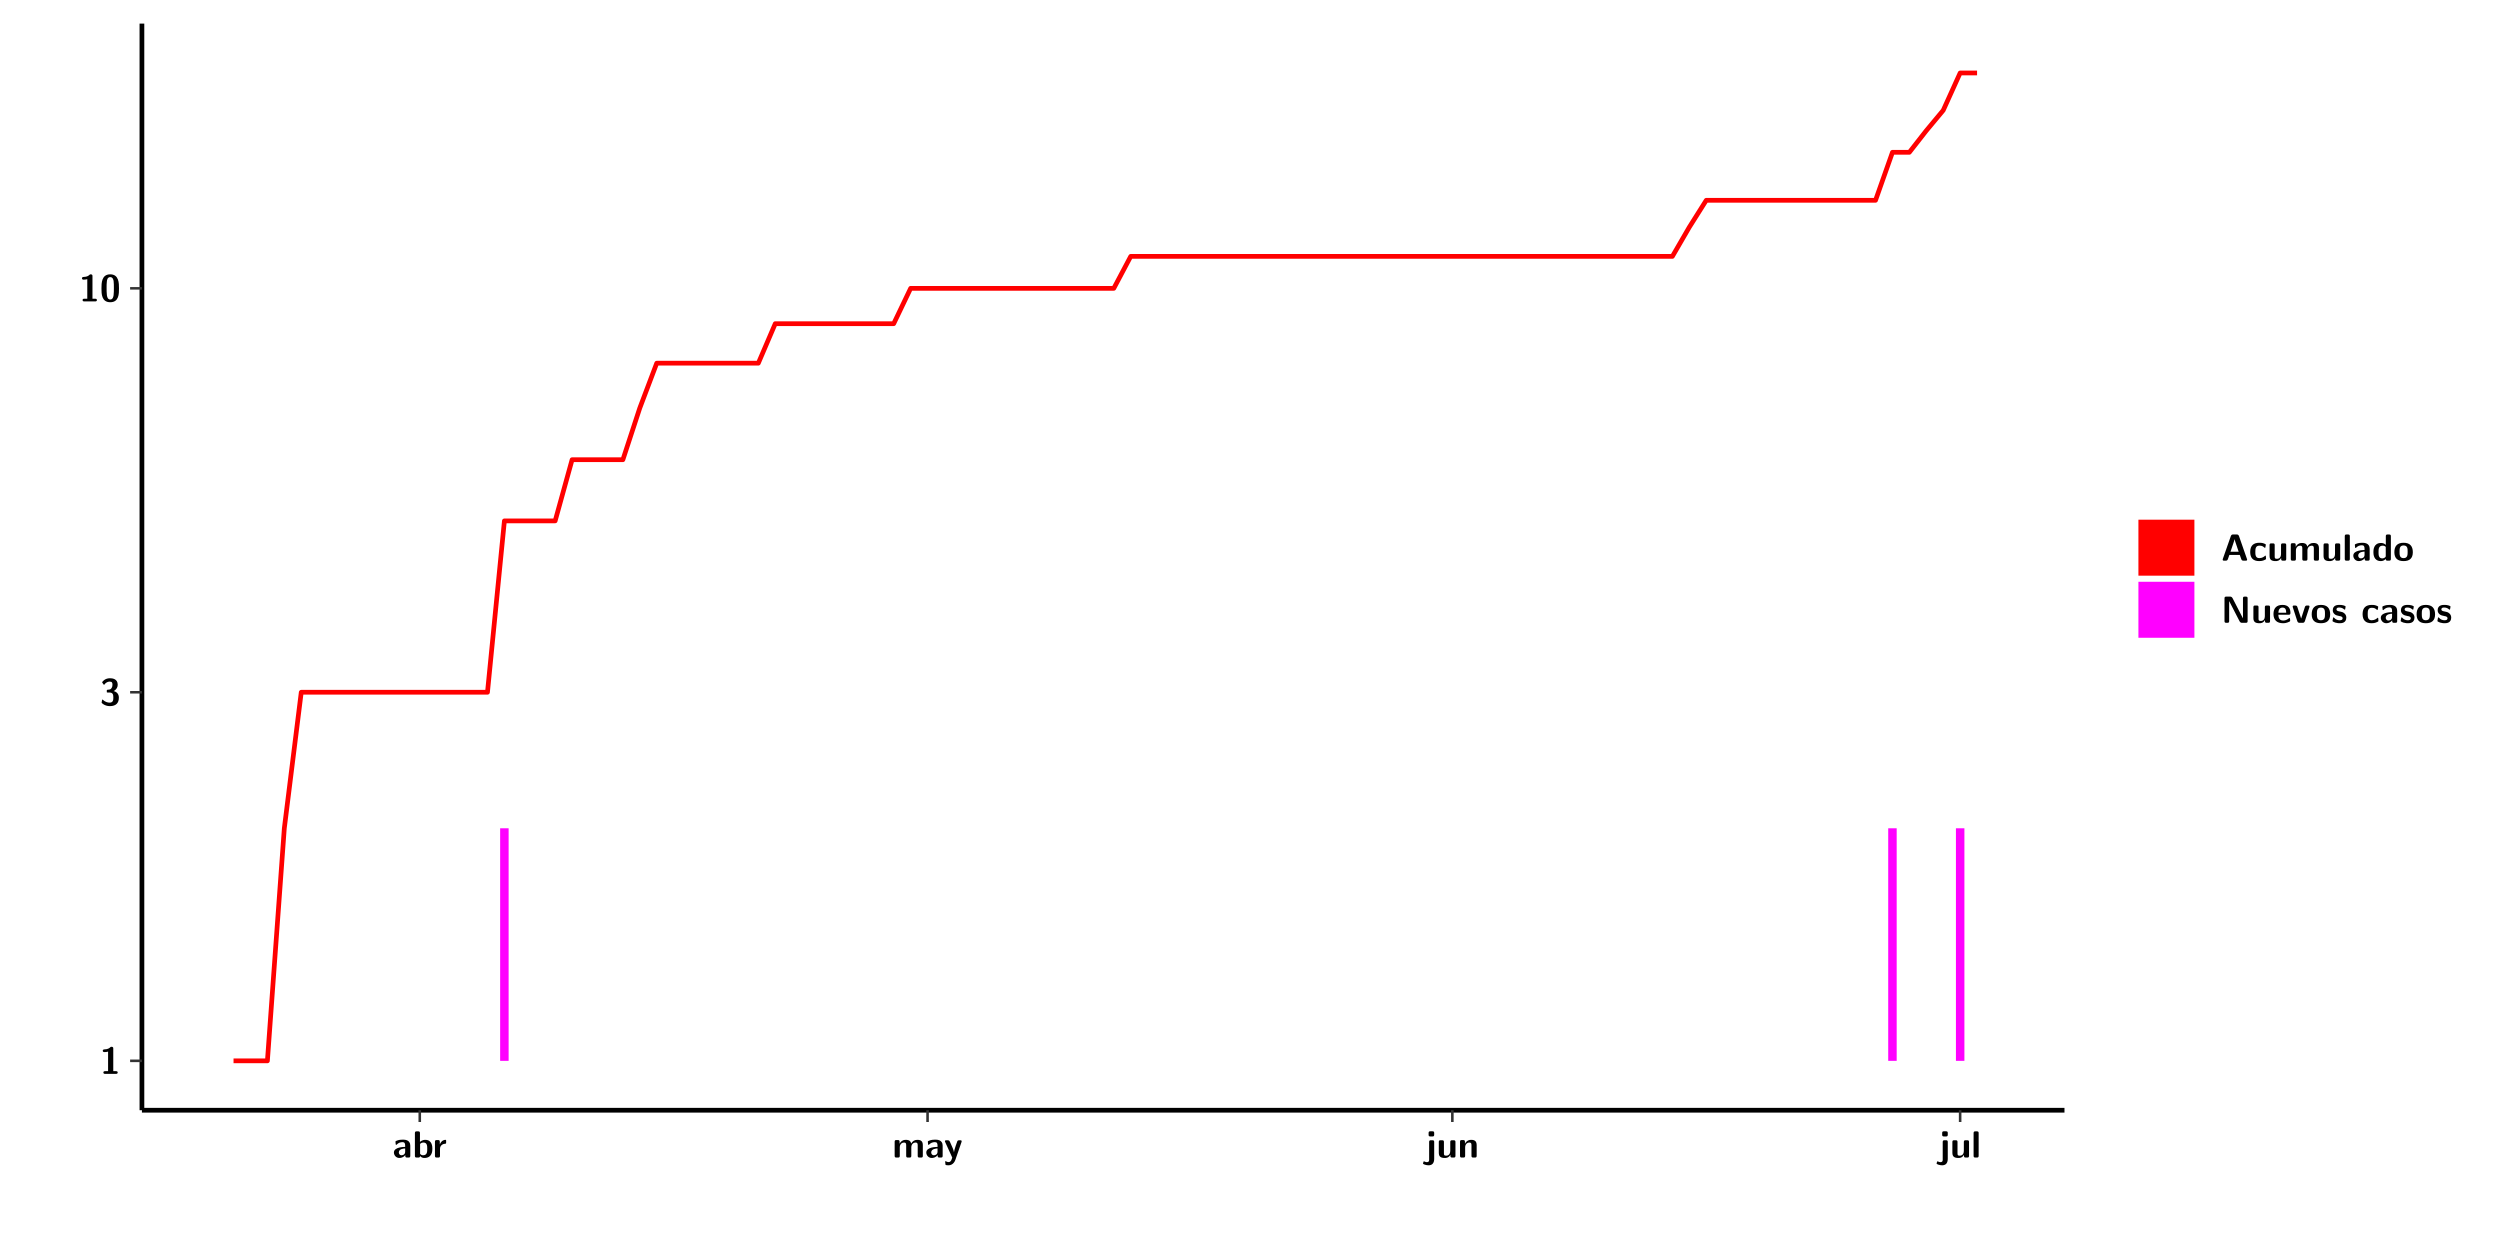
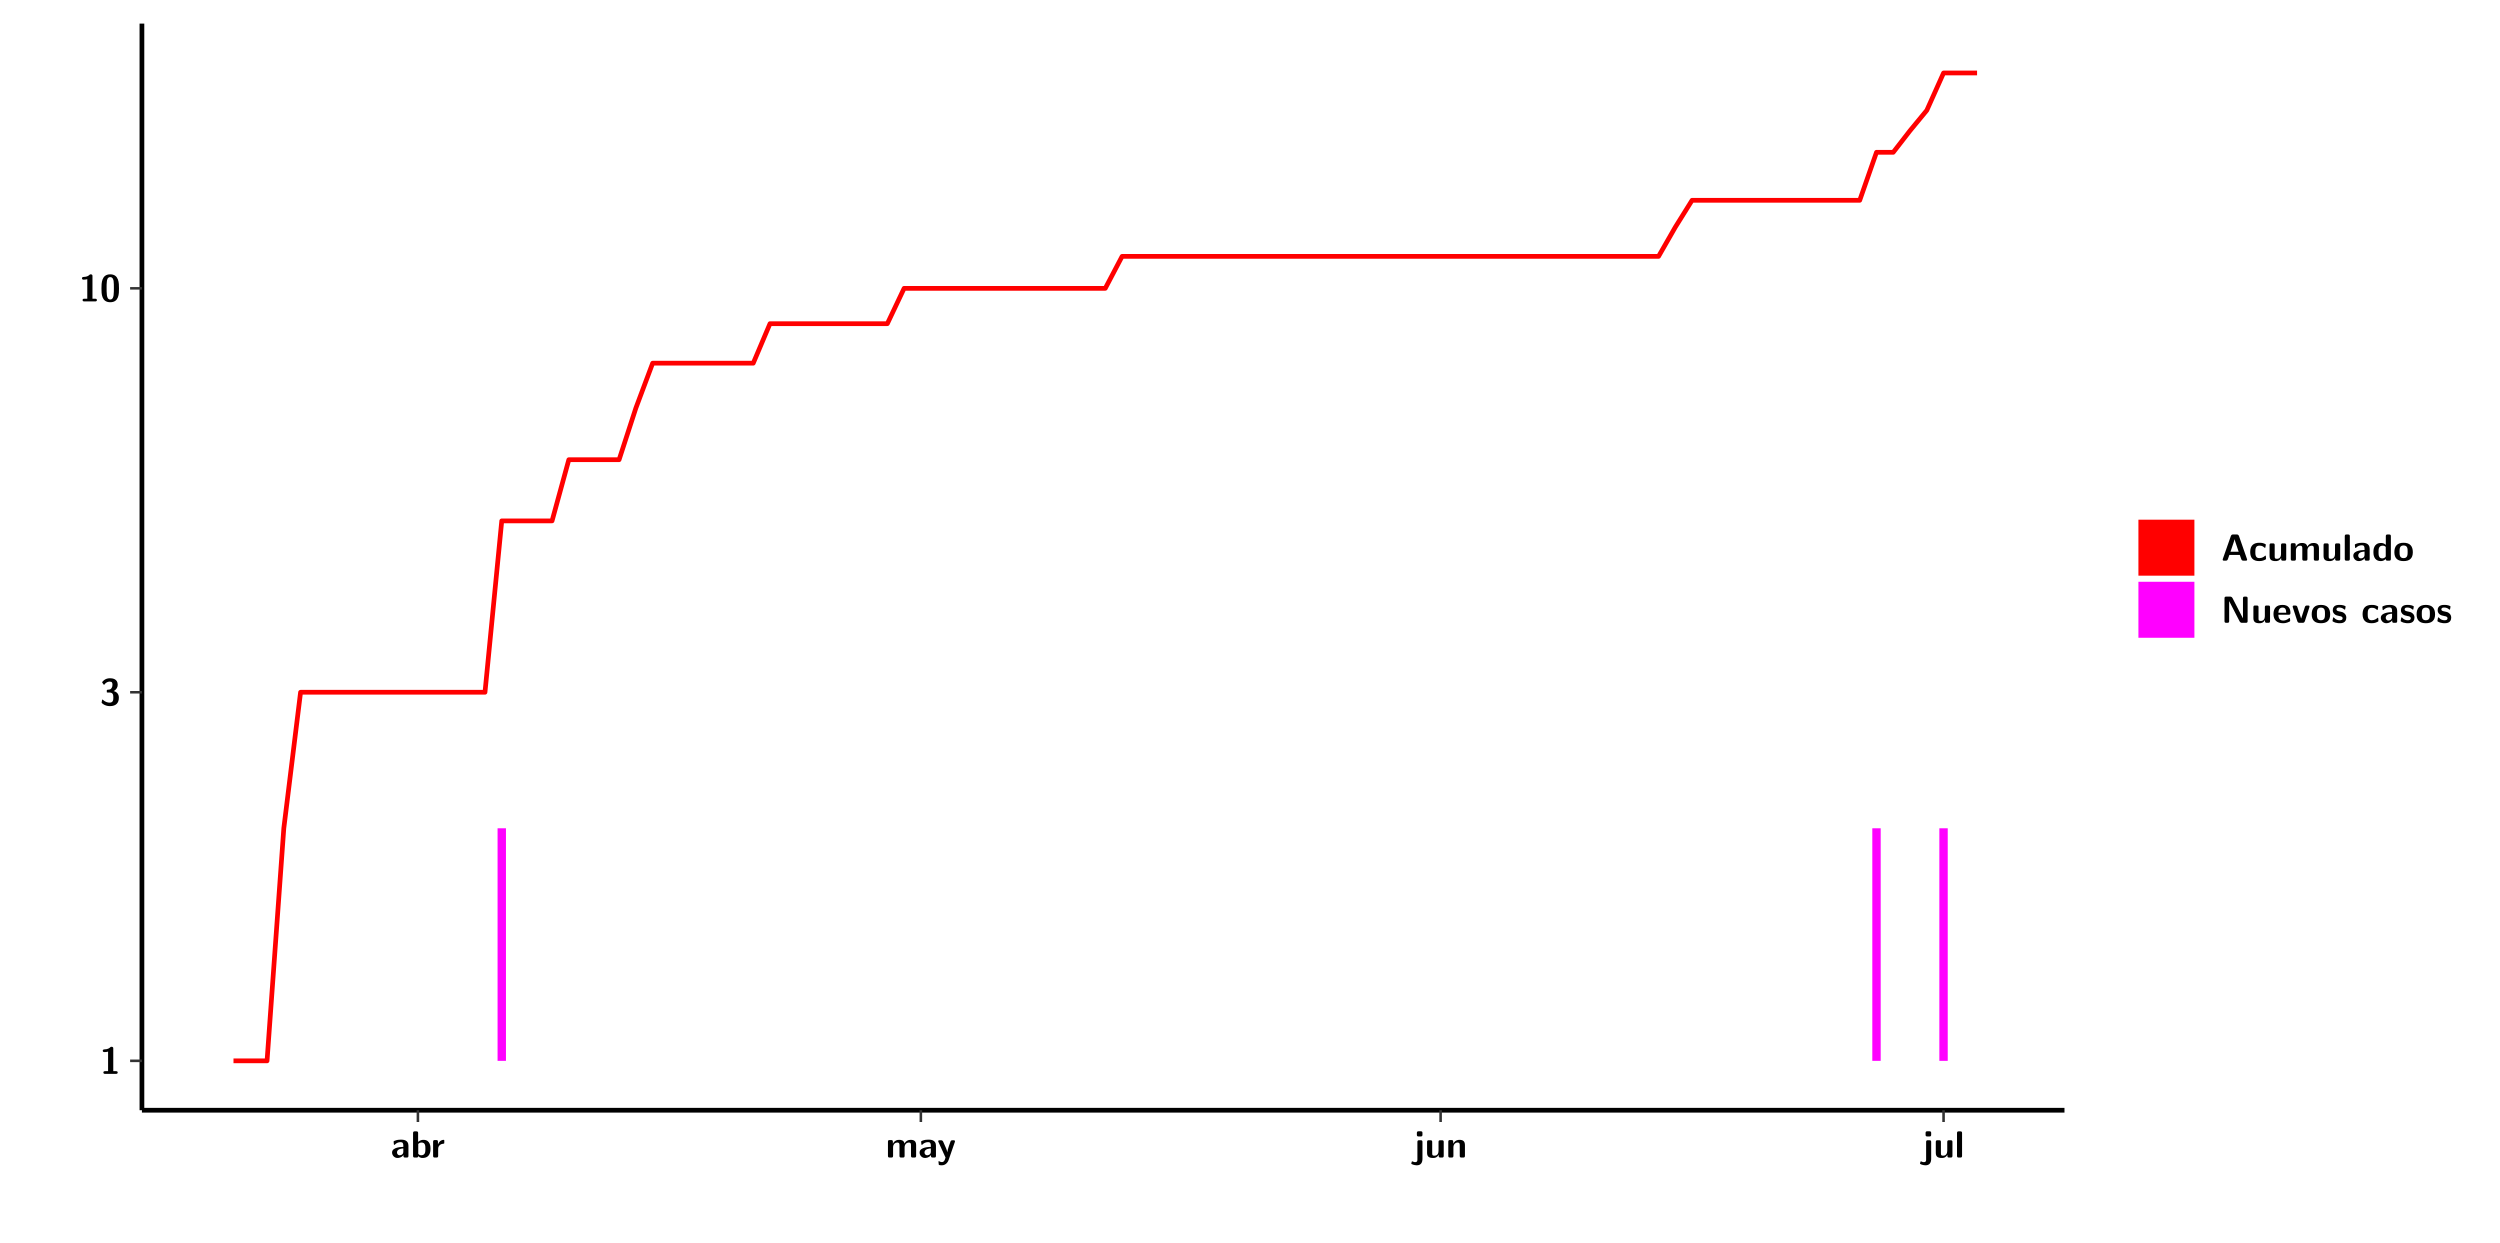
<svg xmlns="http://www.w3.org/2000/svg" xmlns:xlink="http://www.w3.org/1999/xlink" width="579.653pt" height="288pt" viewBox="0 0 579.653 288" version="1.1">
  <defs>
    <g>
      <symbol overflow="visible" id="glyph0-0">
        <path style="stroke:none;" d="" />
      </symbol>
      <symbol overflow="visible" id="glyph0-1">
        <path style="stroke:none;" d="M 3.109 -5.859 C 3.109 -6.016 3.109 -6.281 2.719 -6.281 C 2.547 -6.281 2.516 -6.266 2.406 -6.156 C 2.25 -6.016 1.922 -5.688 1.047 -5.672 C 0.891 -5.672 0.672 -5.609 0.672 -5.359 C 0.672 -5.047 0.969 -5.047 1.094 -5.047 C 1.344 -5.047 1.656 -5.078 1.906 -5.156 L 1.906 -0.625 L 1.234 -0.625 C 1.109 -0.625 0.812 -0.625 0.812 -0.312 C 0.812 0 1.109 0 1.234 0 L 3.719 0 C 3.828 0 4.141 0 4.141 -0.312 C 4.141 -0.625 3.828 -0.625 3.719 -0.625 L 3.109 -0.625 Z M 3.109 -5.859 " />
      </symbol>
      <symbol overflow="visible" id="glyph0-2">
        <path style="stroke:none;" d="M 0.844 -4.859 C 0.906 -4.766 0.953 -4.766 0.969 -4.766 C 1.031 -4.766 1.047 -4.797 1.094 -4.859 C 1.547 -5.5 2.172 -5.5 2.281 -5.5 C 2.844 -5.5 2.922 -5.203 2.922 -4.781 C 2.922 -4.656 2.922 -4.234 2.641 -3.906 C 2.438 -3.656 2.219 -3.641 1.953 -3.625 C 1.859 -3.609 1.688 -3.609 1.672 -3.578 C 1.609 -3.562 1.609 -3.5 1.609 -3.359 L 1.609 -3.203 C 1.609 -2.984 1.609 -2.969 1.844 -2.969 L 2.219 -2.969 C 3.031 -2.969 3.125 -2.469 3.125 -1.797 C 3.125 -1.203 3.062 -0.625 2.266 -0.625 C 1.984 -0.625 1.328 -0.688 0.75 -1.25 C 0.672 -1.328 0.656 -1.328 0.625 -1.328 C 0.531 -1.328 0.516 -1.25 0.516 -1.234 C 0.516 -1.234 0.406 -0.672 0.406 -0.625 C 0.406 -0.516 1.156 0.188 2.312 0.188 C 3.812 0.188 4.406 -0.609 4.406 -1.781 C 4.406 -2.562 3.984 -3.109 3.203 -3.297 C 3.906 -3.688 4.141 -4.266 4.141 -4.766 C 4.141 -6.156 2.891 -6.281 2.328 -6.281 C 1.125 -6.281 0.531 -5.422 0.531 -5.344 C 0.531 -5.297 0.594 -5.219 0.594 -5.219 Z M 0.844 -4.859 " />
      </symbol>
      <symbol overflow="visible" id="glyph0-3">
        <path style="stroke:none;" d="M 4.438 -3 C 4.438 -4.203 4.438 -6.281 2.406 -6.281 C 0.375 -6.281 0.375 -4.219 0.375 -3 C 0.375 -1.812 0.375 0.188 2.406 0.188 C 4.438 0.188 4.438 -1.781 4.438 -3 Z M 2.406 -0.438 C 1.75 -0.438 1.656 -1.25 1.625 -1.484 C 1.562 -1.953 1.562 -2.766 1.562 -3.125 C 1.562 -3.641 1.562 -4.203 1.625 -4.641 C 1.641 -4.875 1.734 -5.641 2.406 -5.641 C 3.047 -5.641 3.156 -4.906 3.188 -4.734 C 3.25 -4.281 3.25 -3.594 3.25 -3.125 C 3.25 -2.625 3.25 -1.953 3.188 -1.469 C 3.156 -1.234 3.062 -0.438 2.406 -0.438 Z M 2.406 -0.438 " />
      </symbol>
      <symbol overflow="visible" id="glyph0-4">
        <path style="stroke:none;" d="M 4.062 -2.766 C 4.062 -4.156 2.734 -4.156 2.297 -4.156 C 1.891 -4.156 1.453 -4.125 0.859 -3.891 C 0.672 -3.797 0.625 -3.781 0.625 -3.688 C 0.625 -3.625 0.688 -3.109 0.688 -3.047 C 0.703 -2.984 0.75 -2.938 0.812 -2.938 C 0.844 -2.938 0.875 -2.969 0.906 -3 C 1.281 -3.391 1.719 -3.578 2.266 -3.578 C 2.734 -3.578 2.875 -3.297 2.875 -2.781 L 2.875 -2.469 C 2.562 -2.469 0.266 -2.453 0.266 -1.172 C 0.266 -0.547 0.766 0.094 1.531 0.094 C 1.828 0.094 2.484 0.016 2.906 -0.594 L 2.906 -0.422 C 2.906 -0.141 2.969 0 3.328 0 L 3.641 0 C 3.984 0 4.062 -0.109 4.062 -0.422 Z M 2.875 -1.344 C 2.875 -0.531 2.047 -0.531 2.016 -0.531 C 1.641 -0.531 1.406 -0.844 1.406 -1.188 C 1.406 -2.047 2.625 -2.109 2.875 -2.109 Z M 2.875 -1.344 " />
      </symbol>
      <symbol overflow="visible" id="glyph0-5">
        <path style="stroke:none;" d="M 1.703 -5.656 C 1.703 -5.938 1.641 -6.078 1.281 -6.078 L 0.953 -6.078 C 0.641 -6.078 0.531 -5.984 0.531 -5.656 L 0.531 -0.422 C 0.531 -0.109 0.625 0 0.953 0 L 1.312 0 C 1.453 0 1.719 0 1.734 -0.344 C 2.125 0.094 2.578 0.094 2.719 0.094 C 4.578 0.094 4.578 -1.594 4.578 -2.031 C 4.578 -2.453 4.578 -4.109 2.938 -4.109 C 2.219 -4.109 1.781 -3.703 1.703 -3.625 Z M 1.734 -3.172 C 1.844 -3.281 2.109 -3.484 2.5 -3.484 C 3.391 -3.484 3.391 -2.672 3.391 -2.016 C 3.391 -1.375 3.391 -0.531 2.406 -0.531 C 2.047 -0.531 1.828 -0.75 1.734 -0.875 Z M 1.734 -3.172 " />
      </symbol>
      <symbol overflow="visible" id="glyph0-6">
        <path style="stroke:none;" d="M 1.703 -2.016 C 1.703 -2.844 2.391 -3.188 2.938 -3.219 C 3.109 -3.234 3.125 -3.234 3.125 -3.469 L 3.125 -3.875 C 3.125 -4.047 3.125 -4.109 2.969 -4.109 C 2.719 -4.109 2.078 -4.031 1.672 -3.078 L 1.656 -3.078 L 1.656 -3.641 C 1.656 -3.922 1.594 -4.062 1.234 -4.062 L 0.953 -4.062 C 0.641 -4.062 0.531 -3.969 0.531 -3.641 L 0.531 -0.422 C 0.531 -0.109 0.625 0 0.953 0 L 1.281 0 C 1.609 0 1.703 -0.109 1.703 -0.422 Z M 1.703 -2.016 " />
      </symbol>
      <symbol overflow="visible" id="glyph0-7">
        <path style="stroke:none;" d="M 7.062 -2.844 C 7.062 -3.75 6.672 -4.109 5.781 -4.109 C 5.156 -4.109 4.688 -3.828 4.359 -3.25 C 4.219 -4.078 3.484 -4.109 3.109 -4.109 C 2.938 -4.109 2.578 -4.109 2.188 -3.828 C 1.906 -3.625 1.734 -3.344 1.672 -3.203 L 1.672 -3.641 C 1.672 -3.922 1.609 -4.062 1.25 -4.062 L 0.953 -4.062 C 0.625 -4.062 0.531 -3.969 0.531 -3.641 L 0.531 -0.422 C 0.531 -0.109 0.625 0 0.953 0 L 1.297 0 C 1.625 0 1.719 -0.109 1.719 -0.422 L 1.719 -2.359 C 1.719 -3.141 2.25 -3.484 2.688 -3.484 C 3.109 -3.484 3.203 -3.297 3.203 -2.828 L 3.203 -0.422 C 3.203 -0.109 3.297 0 3.625 0 L 3.969 0 C 4.297 0 4.391 -0.109 4.391 -0.422 L 4.391 -2.359 C 4.391 -3.141 4.922 -3.484 5.359 -3.484 C 5.781 -3.484 5.875 -3.297 5.875 -2.828 L 5.875 -0.422 C 5.875 -0.109 5.969 0 6.297 0 L 6.641 0 C 6.984 0 7.062 -0.109 7.062 -0.422 Z M 7.062 -2.844 " />
      </symbol>
      <symbol overflow="visible" id="glyph0-8">
        <path style="stroke:none;" d="M 4.109 -3.609 C 4.141 -3.719 4.141 -3.734 4.141 -3.781 C 4.141 -4.016 3.906 -4.016 3.797 -4.016 L 3.609 -4.016 C 3.469 -4.016 3.266 -4.016 3.141 -3.812 C 3.109 -3.766 2.406 -1.828 2.359 -1.25 L 2.344 -1.25 C 2.312 -1.672 1.953 -2.484 1.562 -3.328 C 1.328 -3.891 1.266 -4.016 0.828 -4.016 L 0.594 -4.016 C 0.469 -4.016 0.25 -4.016 0.25 -3.781 C 0.25 -3.75 0.281 -3.688 0.297 -3.641 L 1.953 0 C 1.891 0.188 1.859 0.281 1.828 0.375 C 1.734 0.656 1.578 1.047 1.109 1.047 C 0.812 1.047 0.609 0.922 0.516 0.875 C 0.469 0.844 0.453 0.828 0.422 0.828 C 0.391 0.828 0.312 0.859 0.312 0.969 C 0.312 1.031 0.375 1.641 0.391 1.672 C 0.469 1.781 0.953 1.797 1.094 1.797 C 2.172 1.797 2.609 0.766 2.672 0.547 Z M 4.109 -3.609 " />
      </symbol>
      <symbol overflow="visible" id="glyph0-9">
        <path style="stroke:none;" d="M 1.969 -5.672 C 1.969 -5.953 1.906 -6.094 1.547 -6.094 L 1.094 -6.094 C 0.766 -6.094 0.672 -5.984 0.672 -5.672 L 0.672 -5.312 C 0.672 -5.031 0.734 -4.891 1.094 -4.891 L 1.547 -4.891 C 1.875 -4.891 1.969 -5 1.969 -5.312 Z M 0.797 0.484 C 0.797 0.703 0.797 1.062 0.25 1.062 C 0.156 1.062 -0.094 1.031 -0.266 0.922 C -0.359 0.875 -0.375 0.875 -0.406 0.875 C -0.484 0.875 -0.5 0.922 -0.547 1.094 C -0.609 1.281 -0.625 1.359 -0.625 1.391 C -0.625 1.547 0.109 1.797 0.656 1.797 C 1.625 1.797 1.969 1.141 1.969 0.281 L 1.969 -3.594 C 1.969 -3.875 1.906 -4.016 1.547 -4.016 L 1.219 -4.016 C 0.891 -4.016 0.797 -3.906 0.797 -3.594 Z M 0.797 0.484 " />
      </symbol>
      <symbol overflow="visible" id="glyph0-10">
        <path style="stroke:none;" d="M 4.391 -3.594 C 4.391 -3.875 4.328 -4.016 3.969 -4.016 L 3.609 -4.016 C 3.281 -4.016 3.188 -3.906 3.188 -3.594 L 3.188 -1.516 C 3.188 -0.938 2.891 -0.438 2.266 -0.438 C 1.766 -0.438 1.719 -0.562 1.719 -1.031 L 1.719 -3.594 C 1.719 -3.875 1.656 -4.016 1.297 -4.016 L 0.953 -4.016 C 0.625 -4.016 0.531 -3.922 0.531 -3.594 L 0.531 -1.109 C 0.531 -0.172 1.031 0.094 1.953 0.094 C 2.188 0.094 2.812 0.094 3.219 -0.656 L 3.219 -0.422 C 3.219 -0.141 3.281 0 3.641 0 L 3.969 0 C 4.297 0 4.391 -0.109 4.391 -0.422 Z M 4.391 -3.594 " />
      </symbol>
      <symbol overflow="visible" id="glyph0-11">
        <path style="stroke:none;" d="M 4.391 -2.844 C 4.391 -3.75 4 -4.109 3.109 -4.109 C 2.188 -4.109 1.781 -3.438 1.672 -3.203 L 1.672 -3.641 C 1.672 -3.922 1.609 -4.062 1.25 -4.062 L 0.953 -4.062 C 0.625 -4.062 0.531 -3.969 0.531 -3.641 L 0.531 -0.422 C 0.531 -0.109 0.625 0 0.953 0 L 1.297 0 C 1.625 0 1.719 -0.109 1.719 -0.422 L 1.719 -2.359 C 1.719 -3.125 2.219 -3.484 2.688 -3.484 C 3.109 -3.484 3.188 -3.281 3.188 -2.828 L 3.188 -0.422 C 3.188 -0.141 3.25 0 3.609 0 L 3.969 0 C 4.297 0 4.391 -0.109 4.391 -0.422 Z M 4.391 -2.844 " />
      </symbol>
      <symbol overflow="visible" id="glyph0-12">
        <path style="stroke:none;" d="M 1.703 -5.656 C 1.703 -5.938 1.641 -6.078 1.281 -6.078 L 0.953 -6.078 C 0.641 -6.078 0.531 -5.984 0.531 -5.656 L 0.531 -0.422 C 0.531 -0.109 0.625 0 0.953 0 L 1.281 0 C 1.609 0 1.703 -0.109 1.703 -0.422 Z M 1.703 -5.656 " />
      </symbol>
      <symbol overflow="visible" id="glyph0-13">
        <path style="stroke:none;" d="M 4.156 -5.703 C 4.031 -6.078 3.766 -6.078 3.594 -6.078 L 2.828 -6.078 C 2.641 -6.078 2.391 -6.078 2.266 -5.703 L 0.406 -0.406 C 0.375 -0.297 0.375 -0.281 0.375 -0.234 C 0.375 0 0.594 0 0.703 0 L 1.031 0 C 1.188 0 1.453 0 1.578 -0.344 L 1.922 -1.328 L 4.344 -1.328 L 4.641 -0.484 C 4.75 -0.172 4.812 0 5.234 0 L 5.703 0 C 5.828 0 6.047 0 6.047 -0.234 C 6.047 -0.281 6.047 -0.297 6 -0.406 Z M 2.812 -3.938 C 2.938 -4.328 3.062 -4.656 3.125 -4.969 L 3.141 -4.969 C 3.188 -4.766 3.188 -4.75 3.25 -4.547 L 4.078 -2.078 L 2.188 -2.078 Z M 2.812 -3.938 " />
      </symbol>
      <symbol overflow="visible" id="glyph0-14">
        <path style="stroke:none;" d="M 4 -0.438 C 4 -0.531 3.969 -0.938 3.953 -1.047 C 3.953 -1.078 3.938 -1.172 3.844 -1.172 C 3.812 -1.172 3.797 -1.172 3.703 -1.078 C 3.562 -0.953 3.141 -0.594 2.422 -0.594 C 1.516 -0.594 1.516 -1.469 1.516 -2.031 C 1.516 -2.75 1.562 -3.484 2.453 -3.484 C 3.031 -3.484 3.266 -3.344 3.578 -3.078 C 3.688 -2.984 3.703 -2.984 3.734 -2.984 C 3.828 -2.984 3.844 -3.062 3.844 -3.094 C 3.859 -3.172 3.953 -3.656 3.953 -3.703 C 3.953 -3.781 3.891 -3.812 3.75 -3.891 C 3.328 -4.078 3.062 -4.156 2.453 -4.156 C 1.141 -4.156 0.328 -3.547 0.328 -2.016 C 0.328 -0.562 1.078 0.094 2.406 0.094 C 2.641 0.094 3.172 0.094 3.75 -0.203 C 4 -0.344 4 -0.344 4 -0.438 Z M 4 -0.438 " />
      </symbol>
      <symbol overflow="visible" id="glyph0-15">
        <path style="stroke:none;" d="M 4.375 -5.656 C 4.375 -5.938 4.312 -6.078 3.953 -6.078 L 3.625 -6.078 C 3.297 -6.078 3.203 -5.969 3.203 -5.656 L 3.203 -3.672 C 2.812 -4.047 2.375 -4.109 2.109 -4.109 C 0.328 -4.109 0.328 -2.422 0.328 -2 C 0.328 -1.594 0.328 0.094 2.062 0.094 C 2.422 0.094 2.812 -0.016 3.188 -0.406 C 3.188 -0.094 3.297 0 3.609 0 L 3.953 0 C 4.281 0 4.375 -0.109 4.375 -0.422 Z M 3.188 -1.094 C 3.188 -0.953 3.188 -0.875 2.922 -0.688 C 2.703 -0.547 2.5 -0.531 2.406 -0.531 C 1.516 -0.531 1.516 -1.344 1.516 -2 C 1.516 -2.656 1.516 -3.484 2.5 -3.484 C 2.75 -3.484 2.984 -3.391 3.188 -3.203 Z M 3.188 -1.094 " />
      </symbol>
      <symbol overflow="visible" id="glyph0-16">
        <path style="stroke:none;" d="M 4.547 -1.969 C 4.547 -3.406 3.844 -4.156 2.406 -4.156 C 0.953 -4.156 0.266 -3.391 0.266 -1.969 C 0.266 -0.547 1.031 0.094 2.406 0.094 C 3.781 0.094 4.547 -0.531 4.547 -1.969 Z M 2.406 -0.594 C 1.469 -0.594 1.469 -1.375 1.469 -2.078 C 1.469 -2.75 1.469 -3.531 2.406 -3.531 C 3.344 -3.531 3.344 -2.766 3.344 -2.078 C 3.344 -1.391 3.344 -0.594 2.406 -0.594 Z M 2.406 -0.594 " />
      </symbol>
      <symbol overflow="visible" id="glyph0-17">
        <path style="stroke:none;" d="M 2.656 -5.734 C 2.469 -6.078 2.203 -6.078 2.031 -6.078 L 1.219 -6.078 C 0.906 -6.078 0.797 -5.984 0.797 -5.656 L 0.797 -0.422 C 0.797 -0.109 0.891 0 1.219 0 L 1.453 0 C 1.781 0 1.875 -0.109 1.875 -0.422 L 1.875 -5.016 L 1.891 -5.016 L 4.297 -0.344 C 4.484 0 4.75 0 4.922 0 L 5.734 0 C 6.062 0 6.156 -0.109 6.156 -0.422 L 6.156 -5.656 C 6.156 -5.938 6.094 -6.078 5.734 -6.078 L 5.5 -6.078 C 5.156 -6.078 5.078 -5.969 5.078 -5.656 L 5.078 -1.062 L 5.062 -1.062 Z M 2.656 -5.734 " />
      </symbol>
      <symbol overflow="visible" id="glyph0-18">
        <path style="stroke:none;" d="M 3.781 -1.875 C 3.984 -1.875 4.203 -1.891 4.203 -2.281 C 4.203 -3.406 3.672 -4.156 2.359 -4.156 C 0.969 -4.156 0.266 -3.375 0.266 -2.047 C 0.266 -0.609 1.109 0.094 2.484 0.094 C 2.812 0.094 3.312 0.047 3.891 -0.234 C 4.078 -0.328 4.141 -0.359 4.141 -0.469 C 4.141 -0.531 4.125 -0.781 4.109 -0.844 C 4.078 -1.125 4.062 -1.125 3.984 -1.125 C 3.953 -1.125 3.938 -1.125 3.844 -1.047 C 3.328 -0.594 2.797 -0.531 2.516 -0.531 C 1.531 -0.531 1.422 -1.312 1.391 -1.875 Z M 1.406 -2.344 C 1.422 -2.875 1.609 -3.531 2.359 -3.531 C 3.062 -3.531 3.203 -3.031 3.219 -2.344 Z M 1.406 -2.344 " />
      </symbol>
      <symbol overflow="visible" id="glyph0-19">
        <path style="stroke:none;" d="M 4.109 -3.609 C 4.141 -3.719 4.141 -3.75 4.141 -3.766 C 4.141 -4.016 3.922 -4.016 3.797 -4.016 L 3.609 -4.016 C 3.25 -4.016 3.141 -3.891 3.062 -3.641 L 2.203 -0.984 L 1.328 -3.641 C 1.266 -3.828 1.203 -4.016 0.781 -4.016 L 0.578 -4.016 C 0.453 -4.016 0.234 -4.016 0.234 -3.766 C 0.234 -3.75 0.234 -3.719 0.266 -3.609 L 1.312 -0.375 C 1.438 0 1.703 0 1.859 0 L 2.5 0 C 2.672 0 2.938 0 3.062 -0.375 Z M 4.109 -3.609 " />
      </symbol>
      <symbol overflow="visible" id="glyph0-20">
        <path style="stroke:none;" d="M 3.469 -1.234 C 3.469 -1.734 3.203 -2.031 3.047 -2.172 C 2.703 -2.484 2.391 -2.547 2.031 -2.609 C 1.547 -2.703 1.188 -2.766 1.188 -3.109 C 1.188 -3.469 1.484 -3.547 1.828 -3.547 C 2.406 -3.547 2.719 -3.328 2.953 -3.125 C 3.047 -3.047 3.062 -3.047 3.094 -3.047 C 3.188 -3.047 3.203 -3.125 3.203 -3.156 C 3.219 -3.219 3.312 -3.719 3.312 -3.766 C 3.312 -3.906 2.844 -4.031 2.75 -4.062 C 2.406 -4.156 2.125 -4.156 1.891 -4.156 C 1.5 -4.156 0.328 -4.156 0.328 -2.906 C 0.328 -2.484 0.516 -2.219 0.75 -2 C 1.062 -1.734 1.406 -1.672 1.906 -1.562 C 2.156 -1.531 2.609 -1.453 2.609 -1.062 C 2.609 -0.656 2.266 -0.594 1.922 -0.594 C 1.531 -0.594 1.047 -0.703 0.625 -1.188 C 0.594 -1.234 0.562 -1.266 0.516 -1.266 C 0.422 -1.266 0.406 -1.188 0.391 -1.125 C 0.375 -1.016 0.266 -0.516 0.266 -0.422 C 0.266 -0.266 0.922 -0.062 0.922 -0.047 C 1.406 0.094 1.766 0.094 1.922 0.094 C 2.359 0.094 3.469 0.062 3.469 -1.234 Z M 3.469 -1.234 " />
      </symbol>
    </g>
    <clipPath id="clip1">
      <path d="M 0 0 L 576.008 0 L 576.008 288 L 0 288 Z M 0 0 " />
    </clipPath>
    <clipPath id="clip2">
      <path d="M 32.906 5.477 L 478.672 5.477 L 478.672 257.414 L 32.906 257.414 Z M 32.906 5.477 " />
    </clipPath>
  </defs>
  <g id="surface1">
    <g clip-path="url(#clip1)" clip-rule="nonzero">
      <path style="fill-rule:nonzero;fill:rgb(100%,100%,100%);fill-opacity:1;stroke-width:0.598;stroke-linecap:round;stroke-linejoin:round;stroke:rgb(100%,100%,100%);stroke-opacity:1;stroke-miterlimit:10;" d="M 0 0 L 0 288.004 L 576.008 288.004 L 576.008 0 Z M 0 0 " transform="matrix(1,0,0,-1,0,288)" />
    </g>
    <g clip-path="url(#clip2)" clip-rule="nonzero">
      <path style=" stroke:none;fill-rule:nonzero;fill:rgb(100%,100%,100%);fill-opacity:1;" d="M 32.906 257.414 L 32.906 5.477 L 478.672 5.477 L 478.672 257.414 Z M 32.906 257.414 " />
    </g>
-     <path style=" stroke:none;fill-rule:nonzero;fill:rgb(100%,0%,100%);fill-opacity:1;" d="M 115.965 245.969 L 115.965 192.047 L 117.93 192.047 L 117.93 245.969 Z M 115.965 245.969 " />
-     <path style=" stroke:none;fill-rule:nonzero;fill:rgb(100%,0%,100%);fill-opacity:1;" d="M 437.805 245.969 L 437.805 192.047 L 439.766 192.047 L 439.766 245.969 Z M 437.805 245.969 " />
-     <path style=" stroke:none;fill-rule:nonzero;fill:rgb(100%,0%,100%);fill-opacity:1;" d="M 453.504 245.969 L 453.504 192.047 L 455.469 192.047 L 455.469 245.969 Z M 453.504 245.969 " />
-     <path style="fill:none;stroke-width:1.096;stroke-linecap:butt;stroke-linejoin:round;stroke:rgb(100%,0%,0%);stroke-opacity:1;stroke-miterlimit:10;" d="M 54.148 42.031 L 62 42.031 L 65.922 95.953 L 69.848 127.492 L 113.027 127.492 L 116.953 167.227 L 128.719 167.227 L 132.645 181.41 L 144.422 181.41 L 148.344 193.398 L 152.27 203.789 L 175.824 203.789 L 179.75 212.953 L 207.215 212.953 L 211.141 221.145 L 258.246 221.145 L 262.172 228.555 L 387.762 228.555 L 391.688 235.332 L 395.613 241.559 L 434.863 241.559 L 438.789 252.688 L 442.707 252.688 L 446.633 257.707 L 450.555 262.418 L 454.48 271.078 L 458.406 271.078 " transform="matrix(1,0,0,-1,0,288)" />
+     <path style=" stroke:none;fill-rule:nonzero;fill:rgb(100%,0%,100%);fill-opacity:1;" d="M 115.367 245.969 L 115.367 192.047 L 117.312 192.047 L 117.312 245.969 Z M 115.367 245.969 " />
+     <path style=" stroke:none;fill-rule:nonzero;fill:rgb(100%,0%,100%);fill-opacity:1;" d="M 434.117 245.969 L 434.117 192.047 L 436.059 192.047 L 436.059 245.969 Z M 434.117 245.969 " />
+     <path style=" stroke:none;fill-rule:nonzero;fill:rgb(100%,0%,100%);fill-opacity:1;" d="M 449.66 245.969 L 449.66 192.047 L 451.602 192.047 L 451.602 245.969 Z M 449.66 245.969 " />
+     <path style="fill:none;stroke-width:1.096;stroke-linecap:butt;stroke-linejoin:round;stroke:rgb(100%,0%,0%);stroke-opacity:1;stroke-miterlimit:10;" d="M 54.137 42.031 L 61.918 42.031 L 65.805 95.953 L 69.691 127.492 L 112.449 127.492 L 116.336 167.227 L 128 167.227 L 131.887 181.41 L 143.543 181.41 L 147.438 193.398 L 151.324 203.789 L 174.648 203.789 L 178.531 212.953 L 205.742 212.953 L 209.625 221.145 L 256.273 221.145 L 260.168 228.555 L 384.555 228.555 L 388.438 235.332 L 392.324 241.559 L 431.199 241.559 L 435.086 252.688 L 438.969 252.688 L 442.863 257.707 L 446.75 262.418 L 450.637 271.078 L 458.406 271.078 " transform="matrix(1,0,0,-1,0,288)" />
    <path style="fill:none;stroke-width:1.096;stroke-linecap:butt;stroke-linejoin:round;stroke:rgb(0%,0%,0%);stroke-opacity:1;stroke-miterlimit:10;" d="M 32.906 30.586 L 32.906 282.523 " transform="matrix(1,0,0,-1,0,288)" />
    <g style="fill:rgb(0%,0%,0%);fill-opacity:1;">
      <use xlink:href="#glyph0-1" x="23.153" y="248.986" />
    </g>
    <g style="fill:rgb(0%,0%,0%);fill-opacity:1;">
      <use xlink:href="#glyph0-2" x="23.153" y="163.537" />
    </g>
    <g style="fill:rgb(0%,0%,0%);fill-opacity:1;">
      <use xlink:href="#glyph0-1" x="18.331" y="69.888" />
      <use xlink:href="#glyph0-3" x="23.153" y="69.888" />
    </g>
    <path style="fill:none;stroke-width:0.598;stroke-linecap:butt;stroke-linejoin:round;stroke:rgb(20%,20%,20%);stroke-opacity:1;stroke-miterlimit:10;" d="M 30.168 42.031 L 32.906 42.031 " transform="matrix(1,0,0,-1,0,288)" />
    <path style="fill:none;stroke-width:0.598;stroke-linecap:butt;stroke-linejoin:round;stroke:rgb(20%,20%,20%);stroke-opacity:1;stroke-miterlimit:10;" d="M 30.168 127.492 L 32.906 127.492 " transform="matrix(1,0,0,-1,0,288)" />
    <path style="fill:none;stroke-width:0.598;stroke-linecap:butt;stroke-linejoin:round;stroke:rgb(20%,20%,20%);stroke-opacity:1;stroke-miterlimit:10;" d="M 30.168 221.145 L 32.906 221.145 " transform="matrix(1,0,0,-1,0,288)" />
    <path style="fill:none;stroke-width:1.096;stroke-linecap:butt;stroke-linejoin:round;stroke:rgb(0%,0%,0%);stroke-opacity:1;stroke-miterlimit:10;" d="M 32.906 30.586 L 478.672 30.586 " transform="matrix(1,0,0,-1,0,288)" />
-     <path style="fill:none;stroke-width:0.598;stroke-linecap:butt;stroke-linejoin:round;stroke:rgb(20%,20%,20%);stroke-opacity:1;stroke-miterlimit:10;" d="M 97.328 27.848 L 97.328 30.586 " transform="matrix(1,0,0,-1,0,288)" />
-     <path style="fill:none;stroke-width:0.598;stroke-linecap:butt;stroke-linejoin:round;stroke:rgb(20%,20%,20%);stroke-opacity:1;stroke-miterlimit:10;" d="M 215.066 27.848 L 215.066 30.586 " transform="matrix(1,0,0,-1,0,288)" />
-     <path style="fill:none;stroke-width:0.598;stroke-linecap:butt;stroke-linejoin:round;stroke:rgb(20%,20%,20%);stroke-opacity:1;stroke-miterlimit:10;" d="M 336.742 27.848 L 336.742 30.586 " transform="matrix(1,0,0,-1,0,288)" />
-     <path style="fill:none;stroke-width:0.598;stroke-linecap:butt;stroke-linejoin:round;stroke:rgb(20%,20%,20%);stroke-opacity:1;stroke-miterlimit:10;" d="M 454.48 27.848 L 454.48 30.586 " transform="matrix(1,0,0,-1,0,288)" />
+     <path style="fill:none;stroke-width:0.598;stroke-linecap:butt;stroke-linejoin:round;stroke:rgb(20%,20%,20%);stroke-opacity:1;stroke-miterlimit:10;" d="M 96.898 27.848 L 96.898 30.586 " transform="matrix(1,0,0,-1,0,288)" />
+     <path style="fill:none;stroke-width:0.598;stroke-linecap:butt;stroke-linejoin:round;stroke:rgb(20%,20%,20%);stroke-opacity:1;stroke-miterlimit:10;" d="M 213.512 27.848 L 213.512 30.586 " transform="matrix(1,0,0,-1,0,288)" />
+     <path style="fill:none;stroke-width:0.598;stroke-linecap:butt;stroke-linejoin:round;stroke:rgb(20%,20%,20%);stroke-opacity:1;stroke-miterlimit:10;" d="M 334.023 27.848 L 334.023 30.586 " transform="matrix(1,0,0,-1,0,288)" />
+     <path style="fill:none;stroke-width:0.598;stroke-linecap:butt;stroke-linejoin:round;stroke:rgb(20%,20%,20%);stroke-opacity:1;stroke-miterlimit:10;" d="M 450.637 27.848 L 450.637 30.586 " transform="matrix(1,0,0,-1,0,288)" />
    <g style="fill:rgb(0%,0%,0%);fill-opacity:1;">
-       <use xlink:href="#glyph0-4" x="91.066" y="268.394" />
-       <use xlink:href="#glyph0-5" x="95.669" y="268.394" />
+       <use xlink:href="#glyph0-4" x="90.638" y="268.394" />
+       <use xlink:href="#glyph0-5" x="95.241" y="268.394" />
    </g>
    <g style="fill:rgb(0%,0%,0%);fill-opacity:1;">
-       <use xlink:href="#glyph0-6" x="100.316" y="268.394" />
+       <use xlink:href="#glyph0-6" x="99.888" y="268.394" />
    </g>
    <g style="fill:rgb(0%,0%,0%);fill-opacity:1;">
-       <use xlink:href="#glyph0-7" x="206.905" y="268.394" />
-       <use xlink:href="#glyph0-4" x="214.503" y="268.394" />
+       <use xlink:href="#glyph0-7" x="205.351" y="268.394" />
+       <use xlink:href="#glyph0-4" x="212.949" y="268.394" />
    </g>
    <g style="fill:rgb(0%,0%,0%);fill-opacity:1;">
-       <use xlink:href="#glyph0-8" x="218.834" y="268.394" />
+       <use xlink:href="#glyph0-8" x="217.28" y="268.394" />
    </g>
    <g style="fill:rgb(0%,0%,0%);fill-opacity:1;">
-       <use xlink:href="#glyph0-9" x="330.564" y="268.394" />
-       <use xlink:href="#glyph0-10" x="333.072" y="268.394" />
-       <use xlink:href="#glyph0-11" x="337.991" y="268.394" />
+       <use xlink:href="#glyph0-9" x="327.844" y="268.394" />
+       <use xlink:href="#glyph0-10" x="330.352" y="268.394" />
+       <use xlink:href="#glyph0-11" x="335.271" y="268.394" />
    </g>
    <g style="fill:rgb(0%,0%,0%);fill-opacity:1;">
-       <use xlink:href="#glyph0-9" x="449.642" y="268.394" />
-       <use xlink:href="#glyph0-10" x="452.15" y="268.394" />
-       <use xlink:href="#glyph0-12" x="457.069" y="268.394" />
+       <use xlink:href="#glyph0-9" x="445.796" y="268.394" />
+       <use xlink:href="#glyph0-10" x="448.304" y="268.394" />
+       <use xlink:href="#glyph0-12" x="453.223" y="268.394" />
    </g>
    <path style=" stroke:none;fill-rule:nonzero;fill:rgb(100%,100%,100%);fill-opacity:1;" d="M 489.629 154.062 L 489.629 108.828 L 570.527 108.828 L 570.527 154.062 Z M 489.629 154.062 " />
    <path style=" stroke:none;fill-rule:nonzero;fill:rgb(100%,0%,0%);fill-opacity:1;" d="M 495.816 133.477 L 495.816 120.496 L 508.797 120.496 L 508.797 133.477 Z M 495.816 133.477 " />
    <path style=" stroke:none;fill-rule:nonzero;fill:rgb(100%,0%,100%);fill-opacity:1;" d="M 495.816 147.875 L 495.816 134.891 L 508.797 134.891 L 508.797 147.875 Z M 495.816 147.875 " />
    <g style="fill:rgb(0%,0%,0%);fill-opacity:1;">
      <use xlink:href="#glyph0-13" x="514.979" y="130.002" />
      <use xlink:href="#glyph0-14" x="521.408" y="130.002" />
      <use xlink:href="#glyph0-10" x="525.694" y="130.002" />
      <use xlink:href="#glyph0-7" x="530.613" y="130.002" />
      <use xlink:href="#glyph0-10" x="538.212" y="130.002" />
      <use xlink:href="#glyph0-12" x="543.131" y="130.002" />
      <use xlink:href="#glyph0-4" x="545.372" y="130.002" />
      <use xlink:href="#glyph0-15" x="549.975" y="130.002" />
      <use xlink:href="#glyph0-16" x="554.894" y="130.002" />
    </g>
    <g style="fill:rgb(0%,0%,0%);fill-opacity:1;">
      <use xlink:href="#glyph0-17" x="514.979" y="144.408" />
      <use xlink:href="#glyph0-10" x="521.944" y="144.408" />
      <use xlink:href="#glyph0-18" x="526.864" y="144.408" />
      <use xlink:href="#glyph0-19" x="531.345" y="144.408" />
      <use xlink:href="#glyph0-16" x="535.728" y="144.408" />
      <use xlink:href="#glyph0-20" x="540.55" y="144.408" />
    </g>
    <g style="fill:rgb(0%,0%,0%);fill-opacity:1;">
      <use xlink:href="#glyph0-14" x="547.465" y="144.408" />
      <use xlink:href="#glyph0-4" x="551.751" y="144.408" />
      <use xlink:href="#glyph0-20" x="556.354" y="144.408" />
      <use xlink:href="#glyph0-16" x="560.051" y="144.408" />
      <use xlink:href="#glyph0-20" x="564.872" y="144.408" />
    </g>
  </g>
</svg>
